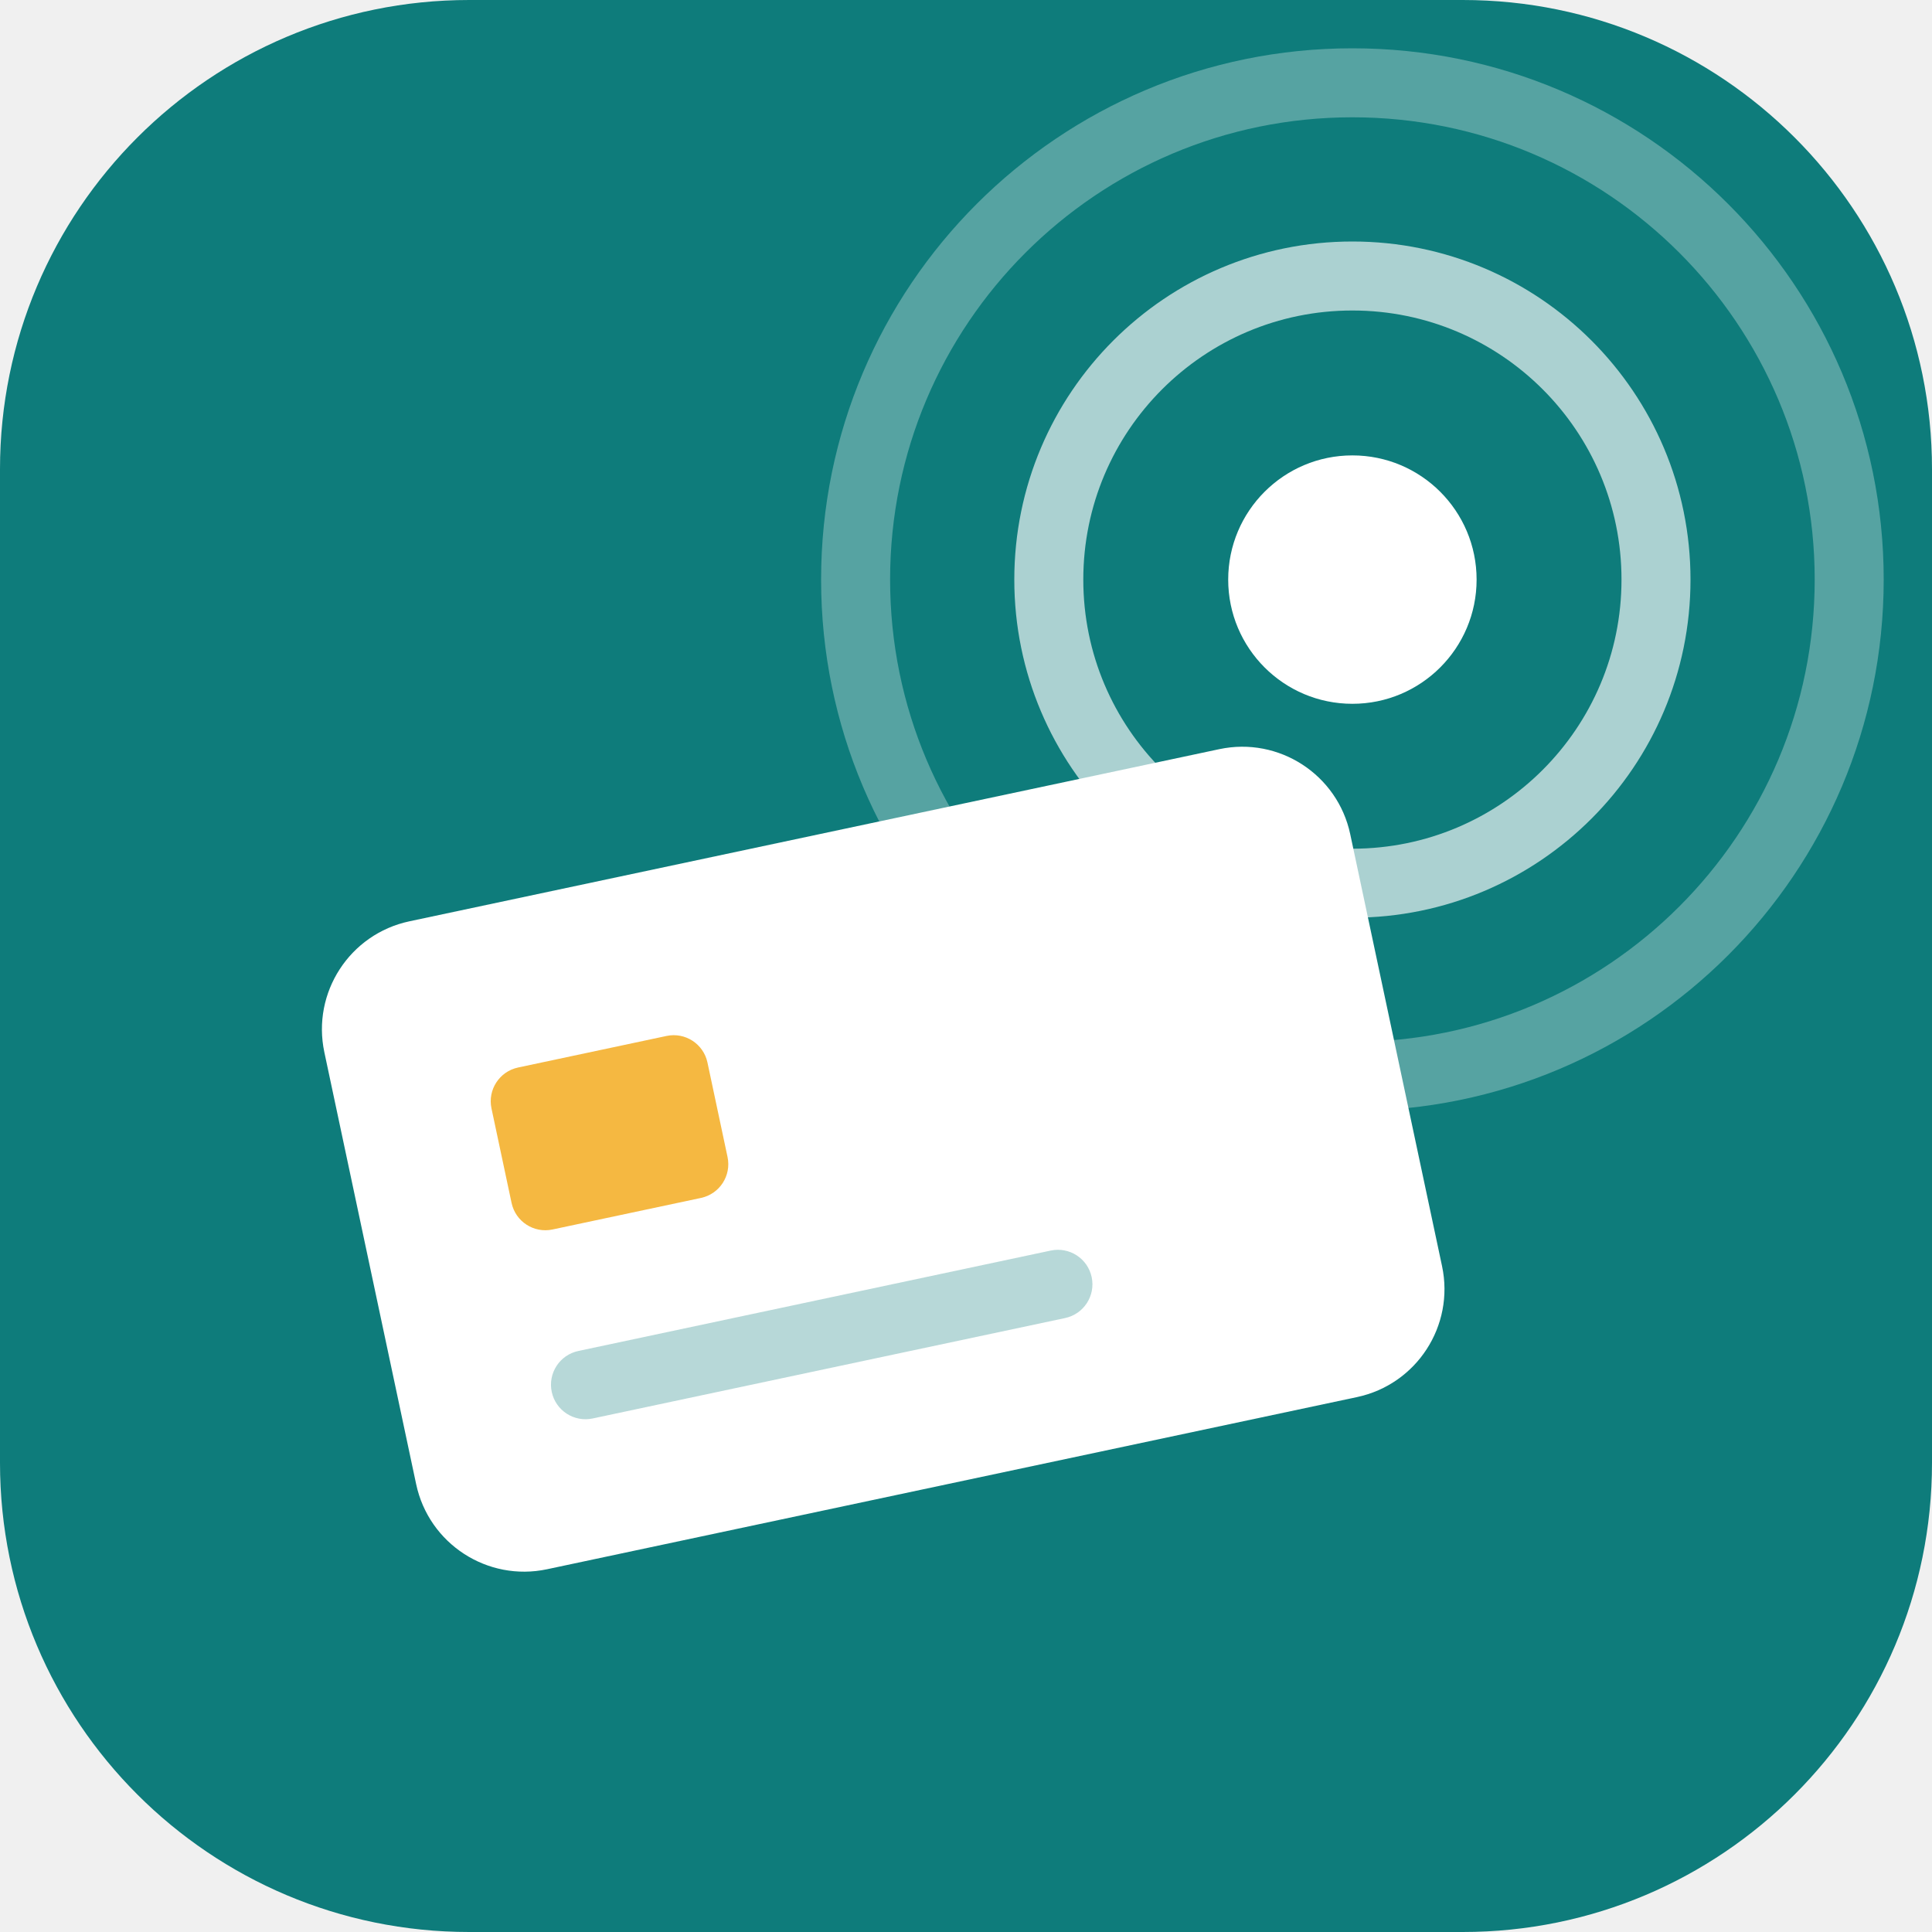
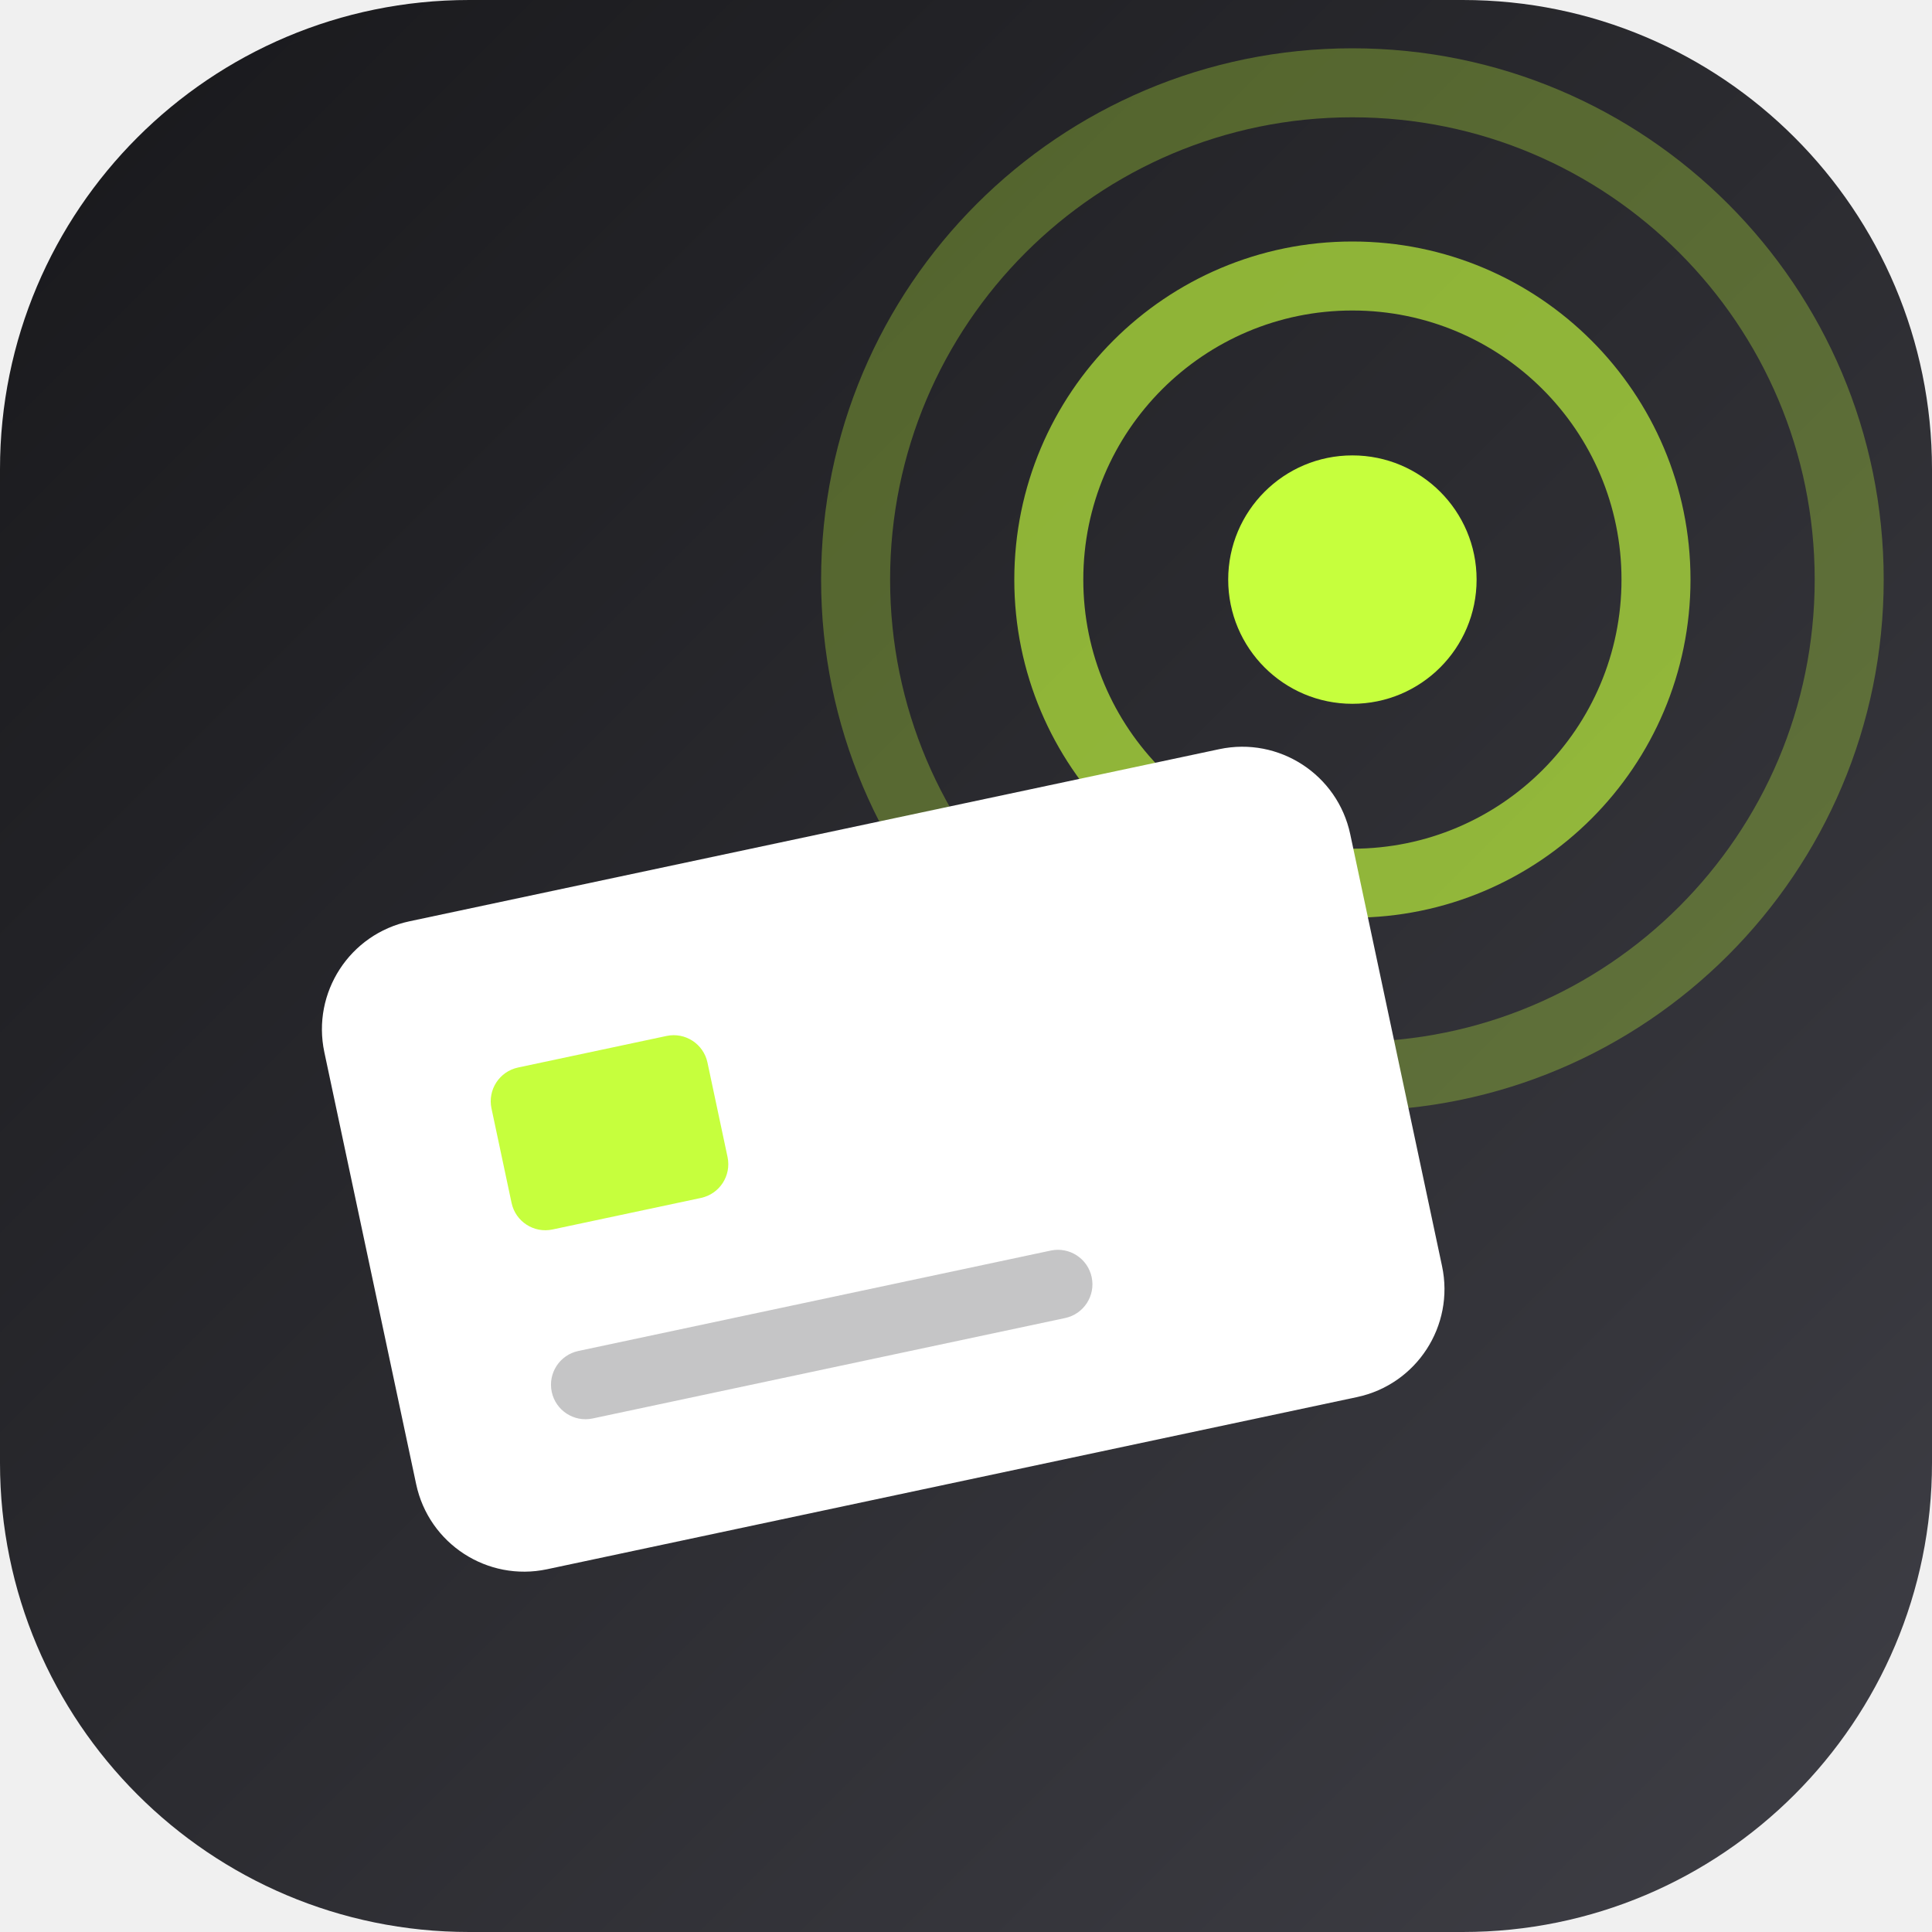
<svg xmlns="http://www.w3.org/2000/svg" viewBox="0 0 140 140">
-   <rect width="140" height="140" rx="34" fill="#0E7C7B" />
-   <circle cx="98" cy="42" r="36" fill="none" stroke="#FFFFFF" stroke-width="5" opacity="0.3" />
-   <circle cx="98" cy="42" r="22" fill="none" stroke="#FFFFFF" stroke-width="5" opacity="0.65" />
+   <defs>
+     <linearGradient id="t" x1="0" y1="0" x2="1" y2="1">
+       <stop offset="0" stop-color="#18181B" />
+       <stop offset="1" stop-color="#3F3F46" />
+     </linearGradient>
+   </defs>
+   <rect width="140" height="140" rx="34" fill="url(#t)" />
+   <circle cx="98" cy="42" r="36" fill="none" stroke="#C6FF3D" stroke-width="5" opacity="0.3" />
+   <circle cx="98" cy="42" r="22" fill="none" stroke="#C6FF3D" stroke-width="5" opacity="0.65" />
  <g transform="rotate(-12 64 84)">
    <rect x="26" y="60" width="76" height="48" rx="8" fill="#FFFFFF" />
-     <rect x="37" y="72" width="16" height="12" rx="2.5" fill="#F5B841" />
-     <rect x="37" y="93" width="40" height="5" rx="2.5" fill="#0E7C7B" opacity="0.3" />
+     <rect x="37" y="72" width="16" height="12" rx="2.5" fill="#C6FF3D" />
+     <rect x="37" y="93" width="40" height="5" rx="2.5" fill="#18181B" opacity="0.25" />
  </g>
-   <circle cx="98" cy="42" r="9" fill="#FFFFFF" />
+   <circle cx="98" cy="42" r="9" fill="#C6FF3D" />
</svg>
